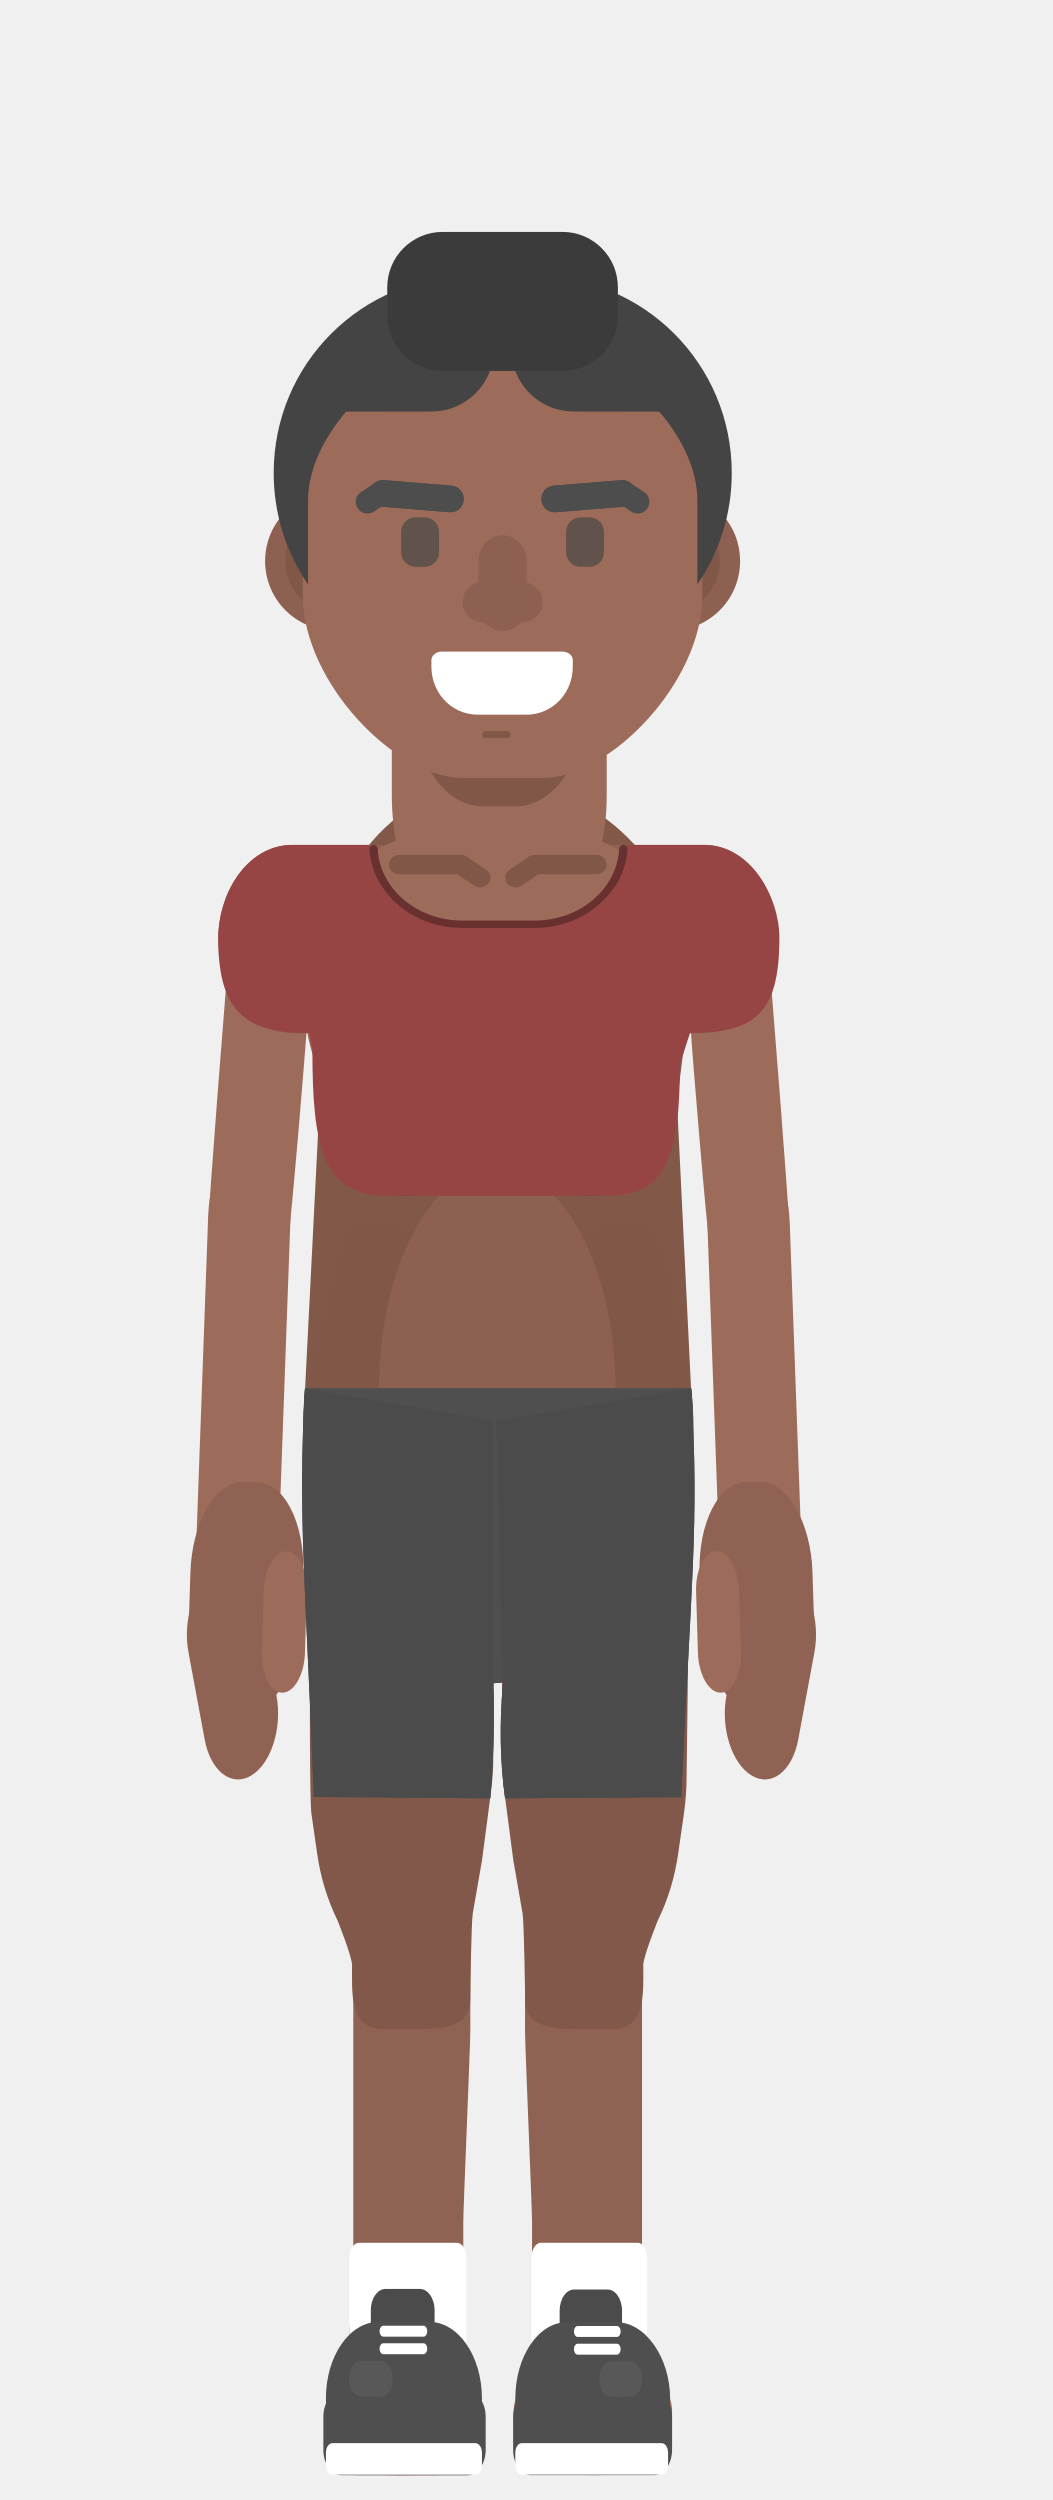
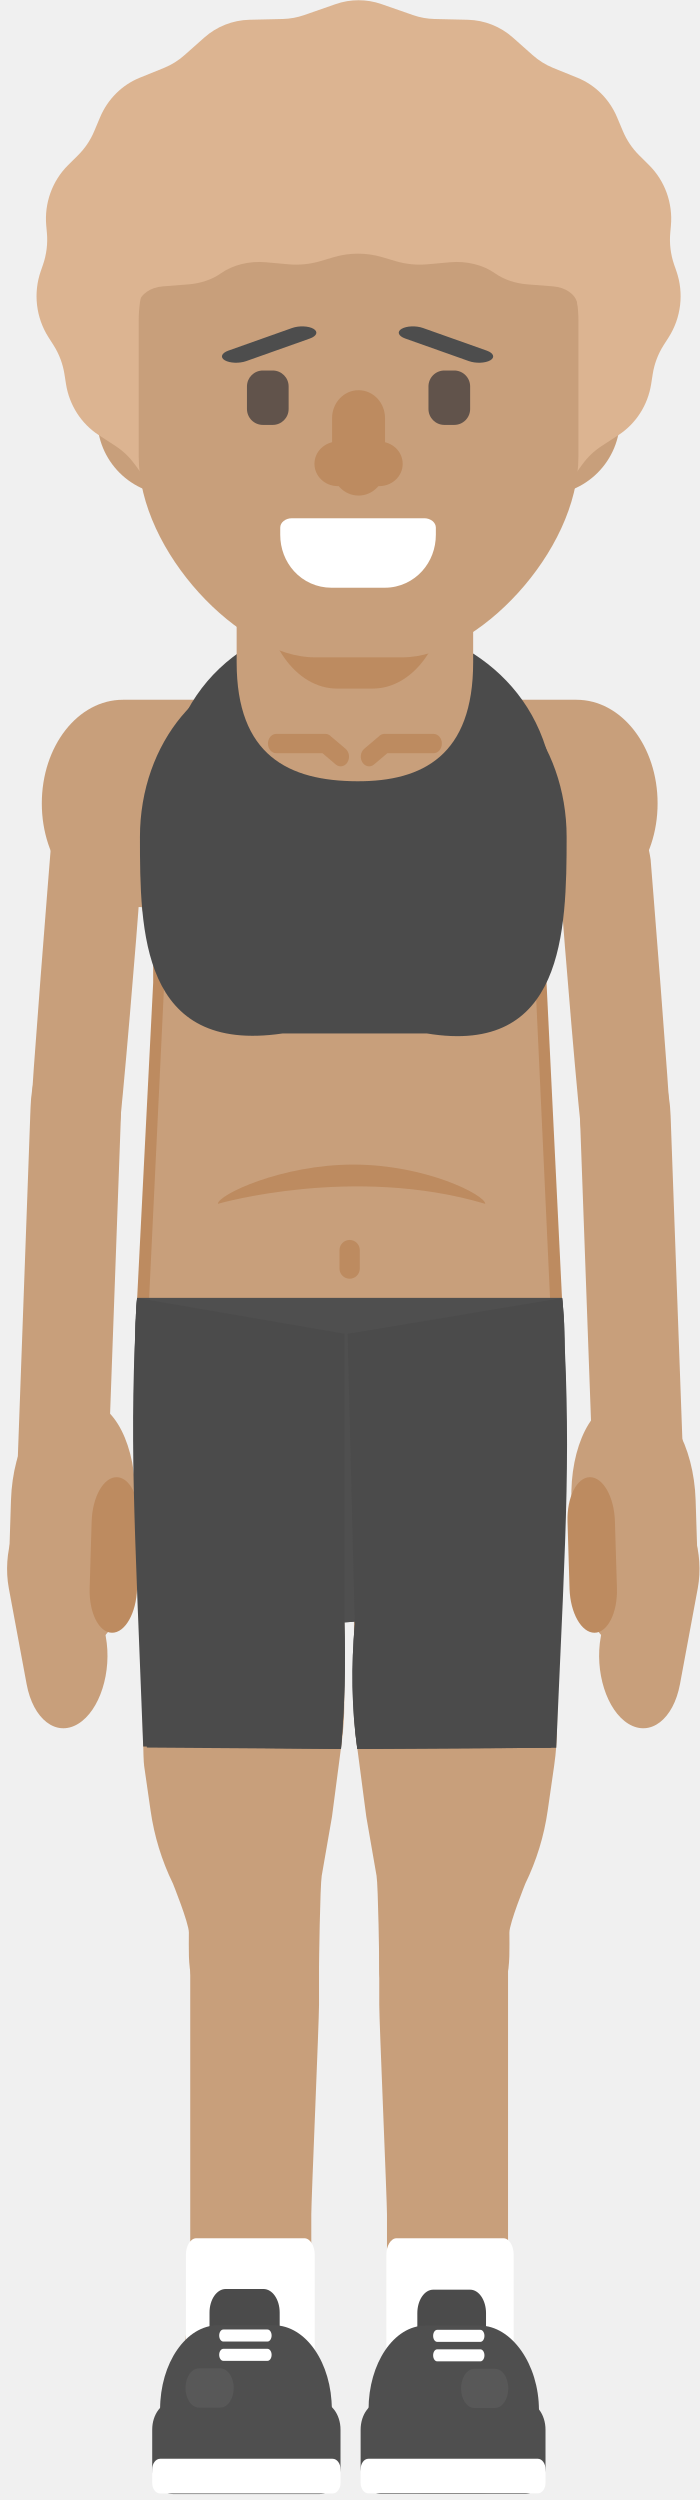
- <svg xmlns="http://www.w3.org/2000/svg" width="100%" height="100%" viewBox="0 0 144 342" version="1.1" xml:space="preserve" style="fill-rule:evenodd;clip-rule:evenodd;stroke-linejoin:round;stroke-miterlimit:2;">
-   <g id="legs" transform="matrix(0.886305,0,0,1,7.74247,0)">
-     <g id="leg-left" transform="matrix(0.975262,0,0,1,-103.841,15.6584)">
-       <g id="tibia-left" transform="matrix(1,0,0,1,-0.425705,-0.666924)">
-         <path d="M188.016,245.119L190.098,245.119C195.32,245.119 199.554,249.353 199.554,254.575L199.555,279.902L199.554,297.885L201.448,316.315C201.448,320.343 197.579,323.607 192.805,323.607L190.79,323.607C186.017,323.607 182.148,320.343 182.148,316.315L182.148,288.898C182.148,287.134 181.036,264.888 181.036,262.816L181.036,252.099C181.036,251.697 181.071,251.296 181.14,250.9C181.722,247.558 184.624,245.119 188.016,245.119Z" style="fill:rgb(144,98,83);fill-rule:nonzero;" />
-       </g>
-       <g id="thigh-left" transform="matrix(1,0,0,1,0.852397,-0.666924)">
-         <path d="M191.234,175.194L198.765,175.194C200.706,175.194 206.011,178.747 206.051,179.031L205.331,227.951C205.331,229.68 205.188,231.407 204.905,233.113L203.979,238.677C203.448,241.863 202.36,244.931 200.766,247.74C200.766,247.74 198.473,252.658 198.473,253.827C198.473,257.557 198.968,262.681 193.467,262.595L189.015,262.595C185.02,262.595 179.769,262.611 179.769,258.615C179.769,257.753 179.606,247.946 179.37,246.772L177.896,239.436L176.479,230.087C176.243,228.528 176.124,226.953 176.124,225.376L176.124,190.304C176.124,181.959 182.889,175.194 191.234,175.194Z" style="fill:rgb(129,88,74);fill-rule:nonzero;" />
-       </g>
-       <g id="foot-left" transform="matrix(1,0,0,1,-2.5562,0)">
-         <g id="color3" transform="matrix(1,0,0,1,0.852397,-0.666924)">
-           <path d="M188.995,308.505L197.11,308.505C201.79,308.505 205.584,311.878 205.584,316.037C205.584,320.196 201.79,323.568 197.11,323.568L188.995,323.568C184.316,323.568 180.521,320.196 180.521,316.037C180.521,311.878 184.316,308.505 188.995,308.505Z" style="fill:rgb(157,107,90);fill-rule:nonzero;" />
-         </g>
-         <g id="color31" transform="matrix(1,0,0,1,0.852397,-0.666924)">
-           <path d="M183.327,311.254L202.778,311.254C204.327,311.254 205.584,312.872 205.584,314.87L205.584,319.599C205.584,321.596 204.327,323.215 202.778,323.215L183.327,323.215C181.778,323.215 180.521,321.596 180.521,319.599L180.521,314.87C180.521,312.872 181.778,311.254 183.327,311.254Z" style="fill:rgb(157,107,90);fill-rule:nonzero;" />
-         </g>
-       </g>
-     </g>
-     <g id="leg-right" transform="matrix(0.975262,0,0,1,-103.01,14.9914)">
-       <g id="tibia-right" transform="matrix(-1,0,0,1,352.135,0)">
-         <path d="M188.016,245.119L190.098,245.119C195.32,245.119 199.554,249.353 199.554,254.575L199.555,279.902L199.554,297.885L201.448,316.315C201.448,320.343 197.579,323.607 192.805,323.607L190.79,323.607C186.017,323.607 182.148,320.343 182.148,316.315L182.148,288.898C182.148,287.134 181.036,264.888 181.036,262.816L181.036,252.099C181.036,251.697 181.071,251.296 181.14,250.9C181.722,247.558 184.624,245.119 188.016,245.119Z" style="fill:rgb(144,98,83);fill-rule:nonzero;" />
-       </g>
-       <g id="thigh-right" transform="matrix(-1,0,0,1,350.857,0)">
-         <path d="M191.234,175.194L198.765,175.194C200.706,175.194 205.988,178.786 206.028,179.07L205.012,212.407C205.224,213.888 205.188,231.407 204.905,233.113L203.979,238.677C203.448,241.863 202.36,244.931 200.766,247.74C200.766,247.74 198.473,252.658 198.473,253.827C198.473,257.557 198.968,262.681 193.467,262.595L189.015,262.595C185.02,262.595 179.769,262.611 179.769,258.615C179.769,257.753 179.606,247.946 179.37,246.772L177.896,239.436L176.479,230.087C176.243,228.528 176.124,226.953 176.124,225.376L176.124,190.304C176.124,181.959 182.889,175.194 191.234,175.194Z" style="fill:rgb(129,88,74);fill-rule:nonzero;" />
-       </g>
-       <g id="foot-right" transform="matrix(0.90517,0,0,1,18.1793,0.66697)">
-         <g id="color32" transform="matrix(1,0,0,1,0.852397,-0.666924)">
-           <path d="M161.873,308.505L153.757,308.505C149.077,308.505 145.284,311.889 145.284,316.063C145.284,320.237 149.077,323.62 153.757,323.62L161.873,323.62C166.552,323.62 170.346,320.237 170.346,316.063C170.346,311.889 166.552,308.505 161.873,308.505Z" style="fill:rgb(157,107,90);fill-rule:nonzero;" />
-         </g>
-         <g id="color33" transform="matrix(1,0,0,1,0.852397,-0.666924)">
-           <path d="M167.54,315.333L148.09,315.333C146.541,315.333 145.284,316.454 145.284,317.836L145.284,321.11C145.284,322.492 146.541,323.612 148.09,323.612L167.54,323.612C169.09,323.612 170.346,322.492 170.346,321.11L170.346,317.836C170.346,316.454 169.09,315.333 167.54,315.333Z" style="fill:rgb(157,107,90);fill-rule:nonzero;" />
-         </g>
-       </g>
-     </g>
-   </g>
-   <g transform="matrix(0.765861,0,0,1,16.0859,0)">
-     <g id="deltoids">
-       <path d="M67.966,106.844C69.318,106.844 70.665,106.918 72,107.062C88.102,108.799 102.453,120.694 102.453,135.201L99.925,150.733L102.453,190.188C102.453,205.898 85.624,195.5 67.966,195.5C50.308,195.5 33.476,205.898 33.476,190.188L36.092,150.733L36.092,135.201C36.092,119.491 50.308,106.844 67.966,106.844Z" style="fill:rgb(129,88,72);fill-opacity:0.99;fill-rule:nonzero;" />
-     </g>
-   </g>
-   <g transform="matrix(0.882349,0,0,1,8.00827,0)">
-     <g id="trunk">
-       <path d="M67.925,170.441L68.948,170.441C85.891,170.441 91.39,161.677 94.171,173.555L97.741,190.185C98.313,192.628 98.147,195.289 97.376,197.977C94.401,208.35 82.404,219.108 68.948,219.108L67.925,219.108C59.362,219.108 51.213,214.69 45.605,208.787C43.291,206.353 41.411,203.666 40.111,200.933C38.327,197.179 37.639,193.338 38.434,189.941L43.266,173.555C46.047,161.677 50.982,170.441 67.925,170.441Z" style="fill:rgb(129,88,72);fill-rule:nonzero;" />
-     </g>
-   </g>
-   <g transform="matrix(0.729493,0,0,1,18.4211,0)">
-     <g id="abs-back">
-       <path d="M67.891,159.689C80.102,159.689 90.155,173.523 90.155,189.941L45.822,189.941C45.822,173.523 55.679,159.689 67.891,159.689Z" style="fill:rgb(142,96,81);fill-rule:nonzero;" />
-     </g>
-   </g>
-   <g id="arms" transform="matrix(0.886305,0,0,1,7.74247,0)">
-     <g id="arm-right" transform="matrix(0.823073,0,0,1,13.1768,0)">
-       <g id="bicep-left" transform="matrix(-1,0,0,1,135.265,-1)">
-         <path d="M106.462,123.095C111.637,122.094 118.302,129.561 119.442,135.456C119.442,135.456 122.81,165.967 122.778,168.331C122.721,172.472 120.833,175.509 116.751,176.298C112.294,177.161 109.333,174.941 107.869,170.542C107.372,169.049 104.407,142.901 104.336,141.317C104.141,136.962 102.568,123.848 106.462,123.095Z" style="fill:rgb(157,107,90);fill-rule:nonzero;" />
-       </g>
-       <g id="forearm-left" transform="matrix(-1,0,0,1,135.265,-1)">
-         <path d="M114.564,156.787L114.631,156.785C118.872,156.654 122.55,161.363 122.846,167.302L125.069,211.902C125.364,217.842 122.166,222.763 117.924,222.894L117.858,222.896C113.617,223.027 109.938,218.318 109.642,212.378L107.42,167.778C107.124,161.838 110.323,156.917 114.564,156.787Z" style="fill:rgb(157,107,90);fill-rule:nonzero;" />
-       </g>
-       <g id="hand-right">
-         <path d="M21.541,202.739L18.875,202.724C13.766,202.697 9.384,208.241 9.086,215.107L8.822,221.207C8.524,228.073 12.424,233.661 17.533,233.688L20.198,233.703C25.307,233.73 29.689,228.186 29.987,221.32L30.252,215.22C30.549,208.354 26.649,202.766 21.541,202.739Z" style="fill:rgb(144,98,83);fill-rule:nonzero;" />
-         <path d="M22.199,220.089C21.088,215.722 17.169,213.511 13.447,215.15C9.725,216.789 7.608,221.658 8.719,226.024L11.755,237.95C12.866,242.316 16.785,244.527 20.507,242.888C24.23,241.249 26.346,236.381 25.235,232.014L22.199,220.089Z" style="fill:rgb(144,98,83);fill-rule:nonzero;" />
-       </g>
-       <path id="thumb-right" d="M30.913,217.757C31.038,214.713 29.332,212.235 27.101,212.221C24.871,212.207 22.961,214.664 22.835,217.708L22.492,226.021C22.366,229.065 24.073,231.544 26.304,231.558C28.534,231.571 30.444,229.115 30.57,226.071L30.913,217.757Z" style="fill:rgb(157,107,90);fill-rule:nonzero;" />
-     </g>
-     <g id="arm-left" transform="matrix(0.823073,0,0,1,12.0485,0)">
-       <path id="bicep-left1" d="M106.462,123.095C111.637,122.094 118.302,129.561 119.442,135.456C119.442,135.456 122.81,165.967 122.778,168.331C122.721,172.472 120.833,175.509 116.751,176.298C112.294,177.161 109.333,174.941 107.869,170.542C107.372,169.049 104.407,142.901 104.336,141.317C104.141,136.962 102.568,123.848 106.462,123.095Z" style="fill:rgb(157,107,90);fill-rule:nonzero;" />
-       <path id="forearm-left1" d="M114.564,156.787L114.631,156.785C118.872,156.654 122.55,161.363 122.846,167.302L125.069,211.902C125.364,217.842 122.166,222.763 117.924,222.894L117.858,222.896C113.617,223.027 109.938,218.318 109.642,212.378L107.42,167.778C107.124,161.838 110.323,156.917 114.564,156.787Z" style="fill:rgb(157,107,90);fill-rule:nonzero;" />
-       <g id="hand-left">
-         <path d="M114.657,202.739L117.322,202.724C122.431,202.697 126.814,208.241 127.111,215.107L127.376,221.207C127.673,228.073 123.773,233.661 118.665,233.688L115.999,233.703C110.89,233.73 106.508,228.186 106.21,221.32L105.946,215.22C105.648,208.354 109.548,202.766 114.657,202.739Z" style="fill:rgb(144,98,83);fill-rule:nonzero;" />
-         <path d="M113.998,220.089C115.109,215.722 119.028,213.511 122.75,215.15C126.473,216.789 128.589,221.658 127.478,226.024L124.442,237.95C123.331,242.316 119.412,244.527 115.69,242.888C111.968,241.249 109.851,236.381 110.962,232.014L113.998,220.089Z" style="fill:rgb(144,98,83);fill-rule:nonzero;" />
-       </g>
-       <path id="thumb-left" d="M105.284,217.757C105.159,214.713 106.865,212.235 109.096,212.221C111.327,212.207 113.237,214.664 113.362,217.708L113.705,226.021C113.831,229.065 112.124,231.544 109.894,231.558C107.663,231.571 105.753,229.115 105.627,226.071L105.284,217.757Z" style="fill:rgb(157,107,90);fill-rule:nonzero;" />
-     </g>
-   </g>
-   <g transform="matrix(0.729493,0,0,1,18.4211,0)">
-     <g id="shoulders">
-       <path d="M29.534,115.593L106.806,115.593C114.464,115.593 120.629,121.338 120.629,128.475C120.629,135.612 114.464,141.357 106.806,141.357L29.534,141.357C21.876,141.357 15.711,135.612 15.711,128.475C15.711,121.338 21.876,115.593 29.534,115.593Z" style="fill:rgb(144,98,83);fill-rule:nonzero;" />
-     </g>
-   </g>
-   <g transform="matrix(0.729493,0,0,1,18.4211,0)">
-     <g id="bust">
-       <path d="M56.05,114.065L80.145,114.065C93.609,114.065 104.447,123.957 104.447,136.245C104.447,148.532 93.609,158.424 80.145,158.424L56.05,158.424C42.587,158.424 31.748,148.532 31.748,136.245C31.748,123.957 42.587,114.065 56.05,114.065Z" style="fill:rgb(157,107,90);fill-rule:nonzero;" />
-     </g>
-   </g>
-   <g transform="matrix(0.729493,0,0,1,18.4211,0)">
-     <g id="breasts-back">
-       <path d="M68.738,141.357C71.873,141.357 74.397,143.882 74.397,147.017L74.397,152.266C74.397,155.402 71.873,157.926 68.738,157.926C65.602,157.926 63.078,155.402 63.078,152.266L63.078,147.017C63.078,143.882 65.602,141.357 68.738,141.357Z" style="fill:rgb(129,88,72);fill-opacity:0.99;fill-rule:nonzero;" />
-     </g>
-   </g>
-   <g transform="matrix(0.729493,0,0,1,18.4211,0)">
-     <g id="breasts">
-       <path d="M54.444,135.418C52.947,135.418 51.559,135.806 50.402,136.471C46.559,136.687 42.956,138.137 40.324,140.526C37.692,142.915 36.227,146.065 36.227,149.338C36.227,152.758 37.826,156.039 40.673,158.457C43.519,160.876 47.38,162.234 51.406,162.234C55.073,162.231 58.614,161.099 61.376,159.049C64.137,156.999 65.932,154.169 66.428,151.081C66.53,150.658 66.585,150.219 66.585,149.769L66.585,141.754C66.585,138.244 63.323,135.418 59.272,135.418L54.444,135.418ZM76.926,135.418C72.876,135.418 69.614,138.244 69.614,141.754L69.614,149.769C69.614,150.219 69.669,150.658 69.771,151.081C70.267,154.169 72.062,156.999 74.823,159.049C77.584,161.099 81.126,162.231 84.793,162.234C88.819,162.234 92.679,160.876 95.526,158.457C98.372,156.039 99.972,152.758 99.972,149.338C99.971,146.065 98.507,142.915 95.874,140.526C93.242,138.137 89.64,136.687 85.797,136.471C84.64,135.806 83.252,135.418 81.754,135.418L76.926,135.418Z" style="fill:rgb(157,107,90);fill-rule:nonzero;" />
-     </g>
-   </g>
-   <g id="bra" transform="matrix(0.886305,0,0,1,7.74247,0)">
-     <g transform="matrix(0.823073,0,0,1,12.0485,0)">
-       <path d="M40.414,142.376C38.68,141.746 36.798,145.506 35.178,146.125C35.034,146.926 34.958,147.737 34.951,148.55C34.952,156.86 42.019,163.596 50.737,163.596C55.145,163.586 59.348,161.819 62.328,158.722C62.171,151.185 55.392,147.811 48.092,145.162L40.414,142.376ZM87.67,145.162C80.518,147.758 73.841,150.943 73.445,158.265C76.436,161.636 80.827,163.585 85.458,163.596C94.176,163.596 101.243,156.86 101.243,148.55C101.236,147.8 101.171,147.052 101.047,146.311C99.303,145.573 97.248,141.685 95.346,142.376L87.67,145.162Z" style="fill:rgb(68,68,68);fill-rule:nonzero;" />
-     </g>
-     <g transform="matrix(0.823073,0,0,1,12.0485,0)">
-       <path d="M61.915,155.643L74.93,155.643C75.724,155.643 76.363,156.263 76.363,157.035C76.363,157.806 75.724,158.426 74.93,158.426L61.915,158.426C61.121,158.426 60.482,157.806 60.482,157.035C60.482,156.263 61.121,155.643 61.915,155.643Z" style="fill:rgb(68,68,68);fill-rule:nonzero;" />
-     </g>
-     <g transform="matrix(0.823073,0,0,1,12.0485,0)">
-       <path d="M95.425,142.297C95.306,142.306 95.188,142.331 95.07,142.374L87.472,145.13C81.474,147.306 75.816,149.901 73.988,155.048C76.92,157.992 80.998,159.679 85.283,159.689C93.226,159.689 99.78,154.042 100.773,146.733C100.752,146.578 100.739,146.421 100.713,146.267C99.095,145.582 97.206,142.16 95.425,142.297ZM40.375,142.307C38.75,142.205 37.018,145.508 35.515,146.083C35.479,146.285 35.448,146.487 35.42,146.69C36.393,154.02 42.957,159.689 50.915,159.689C55.03,159.679 58.962,158.124 61.871,155.379C60.152,150.077 54.41,147.347 48.297,145.13L40.698,142.374C40.591,142.335 40.483,142.314 40.375,142.307Z" style="fill:rgb(79,79,79);fill-rule:nonzero;" />
-     </g>
-   </g>
-   <g id="head-container">
-     <g id="neck">
-       <path d="M68.298,77.641C76.44,77.641 82.996,87.506 82.996,99.761L82.996,108.836C82.996,121.091 76.44,130.957 68.298,130.957C60.155,130.957 53.6,121.091 53.6,108.836L53.6,99.761C53.6,87.506 60.155,77.641 68.298,77.641Z" style="fill:rgb(157,107,90);fill-rule:nonzero;" />
-       <path d="M66.083,79.298L70.511,79.298C75.609,79.298 79.713,85.036 79.713,92.164L79.713,97.442C79.713,104.57 75.609,110.308 70.511,110.308L66.083,110.308C60.985,110.308 56.881,104.57 56.881,97.442L56.881,92.164C56.881,85.036 60.985,79.298 66.083,79.298Z" style="fill:rgb(129,88,72);fill-rule:nonzero;" />
-       <g transform="matrix(0.840343,0,0,0.783353,10.8727,25.8188)">
-         <path d="M52.07,116.33C51.131,116.33 50.375,117.086 50.375,118.025C50.375,118.964 51.131,119.719 52.07,119.719L61.494,119.719L64.199,121.691C64.96,122.246 66.019,122.08 66.574,121.319C67.129,120.558 66.963,119.499 66.202,118.944L63.401,116.902C63.372,116.881 63.34,116.869 63.31,116.85C63.003,116.53 62.572,116.33 62.091,116.33L52.07,116.33ZM74.11,116.33C73.629,116.33 73.198,116.53 72.891,116.85C72.861,116.869 72.829,116.881 72.8,116.902L69.999,118.944C69.238,119.499 69.072,120.558 69.627,121.319C70.182,122.08 71.241,122.246 72.001,121.691L74.707,119.719L84.131,119.719C85.07,119.719 85.826,118.964 85.826,118.025C85.826,117.086 85.07,116.33 84.131,116.33L74.11,116.33Z" style="fill:rgb(129,87,71);fill-rule:nonzero;" />
-       </g>
-     </g>
-     <g id="ears">
-       <path d="M45.78,67.241L91.731,67.241C97.001,67.241 101.243,71.484 101.243,76.754C101.243,82.024 97.001,86.266 91.731,86.266L45.78,86.266C40.51,86.266 36.268,82.024 36.268,76.754C36.268,71.484 40.51,67.241 45.78,67.241Z" style="fill:rgb(142,96,81);fill-rule:nonzero;" />
-       <path d="M46.114,69.66L91.395,69.66C95.325,69.66 98.489,72.824 98.489,76.754C98.489,80.684 95.325,83.848 91.395,83.848L46.114,83.848C42.184,83.848 39.02,80.684 39.02,76.754C39.02,72.824 42.184,69.66 46.114,69.66Z" style="fill:rgb(129,88,72);fill-rule:nonzero;" />
-     </g>
-     <path id="head" d="M63.59,40.504L73.919,40.504C82.504,40.504 96.082,52.625 96.082,64.545L96.082,81.458C96.082,93.378 83.356,106.424 74.239,106.424L63.271,106.424C54.154,106.424 41.428,93.378 41.428,81.458L41.428,64.545C41.428,52.625 55.005,40.504 63.59,40.504Z" style="fill:rgb(157,107,90);fill-rule:nonzero;" />
-     <path id="chin" d="M66.431,100.002L69.405,100.002C69.644,100.002 69.836,100.17 69.836,100.378L69.836,100.6C69.836,100.808 69.644,100.976 69.405,100.976L66.431,100.976C66.192,100.976 66,100.808 66,100.6L66,100.378C66,100.17 66.192,100.002 66.431,100.002Z" style="fill:rgb(129,88,72);fill-rule:nonzero;" />
-     <g id="nose">
-       <path d="M68.752,73.22C70.575,73.22 72.043,74.772 72.043,76.699L72.043,82.84C72.043,84.767 70.575,86.319 68.752,86.319C66.929,86.319 65.461,84.767 65.461,82.84L65.461,76.699C65.461,74.772 66.929,73.22 68.752,73.22Z" style="fill:rgb(142,96,81);fill-rule:nonzero;" />
-       <path d="M74.237,82.373C74.237,83.909 72.937,85.144 71.323,85.144L66.183,85.144C64.569,85.144 63.27,83.909 63.27,82.373C63.27,80.838 64.569,79.603 66.183,79.603L71.323,79.603C72.937,79.603 74.237,80.838 74.237,82.373Z" style="fill:rgb(142,96,81);fill-rule:nonzero;" />
-     </g>
-     <g id="faces">
-       <path id="smile" d="M60.456,89.137C60.074,89.137 59.708,89.26 59.438,89.478C59.167,89.696 59.016,89.993 59.016,90.302L59.016,91.179C59.016,92.91 59.632,94.496 60.721,95.705C61.811,96.915 63.459,97.771 65.344,97.771L72.031,97.771C73.916,97.771 75.565,96.915 76.654,95.705C77.744,94.496 78.36,92.91 78.36,91.179L78.36,90.302C78.36,89.993 78.208,89.696 77.938,89.478C77.668,89.26 77.301,89.137 76.919,89.137L60.456,89.137Z" style="fill:white;fill-rule:nonzero;" />
-       <path d="M52.511,65.683L61.768,66.438C62.775,66.52 63.519,67.397 63.437,68.403C63.355,69.41 62.478,70.154 61.472,70.072L52.214,69.317C51.208,69.235 50.463,68.359 50.545,67.352C50.627,66.345 51.504,65.601 52.511,65.683Z" style="fill:rgb(77,77,77);fill-rule:nonzero;" />
-       <path d="M49.378,67.324L51.199,66.115C51.938,65.625 52.926,65.825 53.417,66.563C53.907,67.302 53.707,68.291 52.969,68.781L51.147,69.99C50.409,70.48 49.42,70.28 48.93,69.542C48.44,68.803 48.639,67.814 49.378,67.324Z" style="fill:rgb(77,77,77);fill-rule:nonzero;" />
-       <path d="M84.993,65.683L75.736,66.438C74.729,66.52 73.985,67.397 74.067,68.403C74.149,69.41 75.026,70.154 76.032,70.072L85.29,69.317C86.296,69.235 87.041,68.359 86.959,67.352C86.876,66.345 86,65.601 84.993,65.683Z" style="fill:rgb(77,77,77);fill-rule:nonzero;" />
-       <path d="M88.126,67.324L86.305,66.115C85.566,65.625 84.577,65.825 84.087,66.563C83.597,67.302 83.797,68.291 84.535,68.781L86.357,69.99C87.095,70.48 88.084,70.28 88.574,69.542C89.064,68.803 88.865,67.814 88.126,67.324Z" style="fill:rgb(77,77,77);fill-rule:nonzero;" />
-       <path d="M52.511,65.683L61.768,66.438C62.775,66.52 63.519,67.397 63.437,68.403C63.355,69.41 62.478,70.154 61.472,70.072L52.214,69.317C51.208,69.235 50.463,68.359 50.545,67.352C50.627,66.345 51.504,65.601 52.511,65.683Z" style="fill:rgb(77,77,77);fill-rule:nonzero;" />
-       <path d="M84.993,65.683L75.736,66.438C74.729,66.52 73.985,67.397 74.067,68.403C74.149,69.41 75.026,70.154 76.032,70.072L85.29,69.317C86.296,69.235 87.041,68.359 86.959,67.352C86.876,66.345 86,65.601 84.993,65.683Z" style="fill:rgb(77,77,77);fill-rule:nonzero;" />
-     </g>
-     <g id="eyes">
-       <path d="M56.866,70.773L58.077,70.773C59.177,70.773 60.062,71.659 60.062,72.758L60.062,75.553C60.062,76.652 59.177,77.537 58.077,77.537L56.866,77.537C55.766,77.537 54.881,76.652 54.881,75.553L54.881,72.758C54.881,71.659 55.766,70.773 56.866,70.773Z" style="fill:rgb(97,83,75);fill-rule:nonzero;" />
-       <path d="M80.638,70.773L79.427,70.773C78.327,70.773 77.442,71.659 77.442,72.758L77.442,75.553C77.442,76.652 78.327,77.537 79.427,77.537L80.638,77.537C81.738,77.537 82.623,76.652 82.623,75.553L82.623,72.758C82.623,71.659 81.738,70.773 80.638,70.773Z" style="fill:rgb(97,83,75);fill-rule:nonzero;" />
-     </g>
-     <g id="hair">
-       <path d="M64.388,37.762C49.459,37.762 37.44,49.78 37.44,64.71C37.44,70.377 39.175,75.622 42.14,79.953L42.14,68.5C42.14,64.23 44.266,59.932 47.349,56.312L59.044,56.292C63.755,56.283 67.546,52.499 67.546,47.789C67.546,47.515 67.531,47.244 67.506,46.977L70.01,46.977C69.985,47.244 69.97,47.515 69.97,47.789C69.97,52.499 73.761,56.283 78.472,56.292L90.194,56.312C93.277,59.932 95.403,64.23 95.403,68.5L95.403,79.953C98.368,75.622 100.104,70.377 100.104,64.71C100.104,49.78 88.084,37.762 73.155,37.762L64.388,37.762Z" style="fill:rgb(68,68,68);fill-rule:nonzero;" />
-       <path id="hair1" d="M76.945,31.724L60.559,31.724C56.371,31.724 52.977,35.118 52.977,39.306L52.977,43.164C52.977,47.352 56.371,50.747 60.559,50.747L76.945,50.747C81.132,50.747 84.527,47.352 84.527,43.164L84.527,39.306C84.527,35.118 81.132,31.724 76.945,31.724Z" style="fill:rgb(59,59,59);fill-rule:nonzero;" />
-     </g>
-   </g>
-   <g id="clothes" transform="matrix(0.886305,0,0,1,7.74247,0)">
-     <g id="shorts" transform="matrix(0.896315,0,0,1,5.908,0)">
-       <g transform="matrix(1.11777,0,0,1,-8.17949,0)">
-         <path d="M39.689,189.941C37.362,212.927 53.205,230.272 68.096,230.272C83.182,230.272 102.237,212.974 99.181,189.941L39.689,189.941Z" style="fill:rgb(79,79,79);fill-rule:nonzero;" />
-       </g>
-       <path d="M102.683,189.941L69.117,194.4L70.246,230.5C69.684,235.619 69.739,240.887 70.637,246.005L100.98,245.856C102.6,216.851 104.133,208.564 102.683,189.941Z" style="fill:rgb(75,75,75);fill-rule:nonzero;" />
-       <path d="M36.184,189.941L68.621,194.384L68.621,230.174C68.835,235.493 68.663,240.775 68.089,246.005L37.711,245.826C36.309,216.741 34.922,207.26 36.184,189.941Z" style="fill:rgb(75,75,75);fill-rule:nonzero;" />
-     </g>
-     <g id="tshirt" transform="matrix(0.823073,0,0,1,12.0485,0)">
-       <path d="M83.795,134.68L54.472,134.68C47.05,134.68 30.857,124.72 30.857,134.68L33.333,143.667C33.333,156.623 35.122,163.581 47.255,163.581L88.807,163.581C99.599,163.581 102.247,158.317 102.247,145.548L106.882,135.192C106.882,125.232 91.217,134.68 83.795,134.68Z" style="fill:rgb(151,68,68);fill-rule:nonzero;" />
-       <path d="M29.609,115.576C20.661,115.576 15.66,122.768 15.66,128.259C15.66,137.508 19.797,141.317 32.002,141.317L103.804,141.317C116.318,141.317 120.903,138.731 120.903,128.27C120.903,122.778 115.562,115.576 106.755,115.576L92.269,115.576C91.954,121.643 86.428,126.464 75.642,126.464L62.506,126.464C49.858,126.464 44.38,121.643 44.066,115.576L29.609,115.576Z" style="fill:rgb(151,68,68);fill-rule:nonzero;" />
-       <path d="M91.664,115.576C91.46,115.573 91.261,115.622 91.112,115.713C90.963,115.804 90.875,115.93 90.87,116.063C90.501,121.58 83.551,125.939 74.942,125.939L61.497,125.939C52.889,125.939 45.939,121.58 45.57,116.063C45.565,115.997 45.541,115.932 45.499,115.872C45.456,115.813 45.395,115.759 45.32,115.714C45.245,115.67 45.158,115.636 45.063,115.613C44.967,115.59 44.866,115.58 44.764,115.583C44.663,115.586 44.563,115.602 44.471,115.63C44.379,115.658 44.296,115.697 44.228,115.746C44.16,115.794 44.106,115.851 44.071,115.913C44.037,115.975 44.021,116.04 44.026,116.106C44.43,122.146 52.082,126.941 61.497,126.941L74.942,126.941C84.358,126.941 92.01,122.146 92.414,116.106C92.42,116.039 92.405,115.972 92.37,115.909C92.336,115.846 92.282,115.788 92.212,115.739C92.142,115.689 92.057,115.65 91.963,115.622C91.869,115.594 91.767,115.578 91.664,115.576Z" style="fill:rgb(105,48,48);fill-rule:nonzero;" />
-     </g>
-     <g id="shoes" transform="matrix(0.855653,0,0,1,-82.3571,12.6866)">
-       <g transform="matrix(1.03217,0,0,1,-4.3562,1.33308)">
-         <path d="M167.44,292.797L150.291,292.797C149.38,292.797 148.641,293.711 148.641,294.84L148.641,312.746C148.641,313.875 149.38,314.789 150.291,314.789L167.44,314.789C168.351,314.789 169.091,313.875 169.091,312.746L169.091,294.84C169.091,293.711 168.351,292.797 167.44,292.797Z" style="fill:white;fill-rule:nonzero;" />
-       </g>
-       <g transform="matrix(1.13844,0,0,1.01162,-20.9629,-2.14246)">
-         <path d="M160.515,299.103L155.085,299.103C153.795,299.103 152.749,300.398 152.749,301.995L152.749,304.59C152.749,306.188 153.795,307.483 155.085,307.483L160.515,307.483C161.806,307.483 162.851,306.188 162.851,304.59L162.851,301.995C162.851,300.398 161.806,299.103 160.515,299.103Z" style="fill:rgb(75,75,75);fill-rule:nonzero;" />
-       </g>
-       <g transform="matrix(1.13844,0,0,1.01162,-20.9629,-2.14246)">
-         <path d="M161.998,303.559L153.992,303.559C149.376,303.559 145.633,308.192 145.633,313.909C145.633,319.625 149.376,324.258 153.992,324.258L161.998,324.258C166.614,324.258 170.356,319.625 170.356,313.909C170.356,308.192 166.614,303.559 161.998,303.559Z" style="fill:rgb(79,79,79);fill-rule:nonzero;" />
-       </g>
-       <g transform="matrix(1.13844,0,0,1.01162,-20.9629,-2.14246)">
-         <path d="M168.068,312.961L148.107,312.961C146.517,312.961 145.228,314.496 145.228,316.388L145.228,320.87C145.228,322.764 146.517,324.299 148.107,324.299L168.068,324.299C169.659,324.299 170.948,322.764 170.948,320.87L170.948,316.388C170.948,314.496 169.659,312.961 168.068,312.961Z" style="fill:rgb(79,79,79);fill-rule:nonzero;" />
-       </g>
-       <g transform="matrix(1.13844,0,0,1.01162,-20.9629,-2.14246)">
-         <path d="M169.315,319.962L146.675,319.962C146.099,319.962 145.633,320.539 145.633,321.251L145.633,322.937C145.633,323.649 146.099,324.227 146.675,324.227L169.315,324.227C169.89,324.227 170.356,323.649 170.356,322.937L170.356,321.251C170.356,320.539 169.89,319.962 169.315,319.962Z" style="fill:white;fill-rule:nonzero;" />
-       </g>
-       <g transform="matrix(1.13844,0,0,1.01162,-20.9629,-2.14246)">
-         <path d="M161.087,304.079L154.739,304.079C154.408,304.079 154.14,304.411 154.14,304.821C154.14,305.23 154.408,305.562 154.739,305.562L161.087,305.562C161.417,305.562 161.686,305.23 161.686,304.821C161.686,304.411 161.417,304.079 161.087,304.079Z" style="fill:white;fill-rule:nonzero;" />
-       </g>
-       <g transform="matrix(1.13844,0,0,1.01162,-31.16,-2.14246)">
-         <path d="M163.244,308.853L160.194,308.853C159.119,308.853 158.246,309.932 158.246,311.265C158.246,312.597 159.119,313.677 160.194,313.677L163.244,313.677C164.32,313.677 165.191,312.597 165.191,311.265C165.191,309.932 164.32,308.853 163.244,308.853Z" style="fill:rgb(88,88,88);fill-rule:nonzero;" />
-       </g>
-       <g transform="matrix(1.13844,0,0,1.01162,-20.9629,-2.14246)">
-         <path d="M161.087,306.452L154.739,306.452C154.408,306.452 154.14,306.784 154.14,307.193C154.14,307.602 154.408,307.934 154.739,307.934L161.087,307.934C161.417,307.934 161.686,307.602 161.686,307.193C161.686,306.784 161.417,306.452 161.087,306.452Z" style="fill:white;fill-rule:nonzero;" />
-       </g>
-       <g transform="matrix(1.02073,0,0,1.00888,-2.35466,-1.2672)">
-         <path d="M199.322,292.796L182.173,292.796C181.262,292.796 180.522,293.711 180.522,294.84L180.522,312.745C180.522,313.874 181.262,314.789 182.173,314.789L199.322,314.789C200.233,314.789 200.972,313.874 200.972,312.745L200.972,294.84C200.972,293.711 200.233,292.796 199.322,292.796Z" style="fill:white;fill-rule:nonzero;" />
-       </g>
-       <g transform="matrix(1.11442,0,0,1.00888,-22.1805,-1.2672)">
-         <path d="M195.463,299.132L190.032,299.132C188.742,299.132 187.696,300.428 187.696,302.024L187.696,304.62C187.696,306.217 188.742,307.512 190.032,307.512L195.463,307.512C196.753,307.512 197.799,306.217 197.799,304.62L197.799,302.024C197.799,300.428 196.753,299.132 195.463,299.132Z" style="fill:rgb(75,75,75);fill-rule:nonzero;" />
-       </g>
-       <g transform="matrix(1.11442,0,0,1.00888,-22.1805,-1.2672)">
-         <path d="M196.887,303.559L188.882,303.559C184.265,303.559 180.522,308.192 180.522,313.909C180.522,319.625 184.265,324.258 188.882,324.258L196.887,324.258C201.504,324.258 205.584,319.707 205.584,313.991C205.584,308.274 201.504,303.559 196.887,303.559Z" style="fill:rgb(79,79,79);fill-rule:nonzero;" />
-       </g>
-       <g transform="matrix(1.11442,0,0,1.00888,-22.1805,-1.2672)">
-         <path d="M203.015,312.961L183.053,312.961C181.464,312.961 180.174,314.496 180.174,316.388L180.174,320.87C180.174,322.764 181.464,324.299 183.053,324.299L203.015,324.299C204.605,324.299 205.894,322.764 205.894,320.87L205.894,316.388C205.894,314.496 204.605,312.961 203.015,312.961Z" style="fill:rgb(79,79,79);fill-rule:nonzero;" />
-       </g>
-       <g transform="matrix(1.11442,0,0,1.00888,-22.1805,-1.2672)">
-         <path d="M204.205,319.962L181.564,319.962C180.989,319.962 180.522,320.539 180.522,321.251L180.522,322.937C180.522,323.649 180.989,324.227 181.564,324.227L204.205,324.227C204.78,324.227 205.246,323.649 205.246,322.937L205.246,321.251C205.246,320.539 204.78,319.962 204.205,319.962Z" style="fill:white;fill-rule:nonzero;" />
-       </g>
-       <g transform="matrix(1.11442,0,0,1.00888,-21.0756,-1.2672)">
-         <path d="M195.976,304.079L189.627,304.079C189.296,304.079 189.028,304.411 189.028,304.821C189.028,305.23 189.296,305.562 189.627,305.562L195.976,305.562C196.306,305.562 196.575,305.23 196.575,304.821C196.575,304.411 196.306,304.079 195.976,304.079Z" style="fill:white;fill-rule:nonzero;" />
-       </g>
-       <g transform="matrix(1.11442,0,0,1.00888,-21.0756,-1.2672)">
-         <path d="M198.132,308.882L195.083,308.882C194.007,308.882 193.135,309.962 193.135,311.294C193.135,312.626 194.007,313.706 195.083,313.706L198.132,313.706C199.208,313.706 200.08,312.626 200.08,311.294C200.08,309.962 199.208,308.882 198.132,308.882Z" style="fill:rgb(88,88,88);fill-rule:nonzero;" />
-       </g>
-       <g transform="matrix(1.11442,0,0,1.00888,-21.0756,-1.2672)">
-         <path d="M195.976,306.48L189.627,306.48C189.296,306.48 189.028,306.813 189.028,307.221C189.028,307.631 189.296,307.963 189.627,307.963L195.976,307.963C196.306,307.963 196.575,307.631 196.575,307.221C196.575,306.813 196.306,306.48 195.976,306.48Z" style="fill:white;fill-rule:nonzero;" />
-       </g>
-     </g>
-   </g>
-   <g id="underwear" transform="matrix(0.794409,0,0,1,12.9788,0)">
-     <g transform="matrix(1.11777,0,0,1,-8.17949,0)">
-       <path d="M39.689,189.941C37.362,212.927 53.205,230.272 68.096,230.272C83.182,230.272 102.237,212.974 99.181,189.941L39.689,189.941Z" style="fill:rgb(79,79,79);fill-rule:nonzero;" />
-     </g>
-     <path d="M102.683,189.941L69.117,194.4L70.246,230.5C69.684,235.619 69.739,240.887 70.637,246.005L100.98,245.856C102.6,216.851 104.133,208.564 102.683,189.941Z" style="fill:rgb(75,75,75);fill-rule:nonzero;" />
-     <path d="M36.184,189.941L68.621,194.384L68.621,230.174C68.835,235.493 68.663,240.775 68.089,246.005L37.711,245.826C36.309,216.741 34.922,207.26 36.184,189.941Z" style="fill:rgb(75,75,75);fill-rule:nonzero;" />
-   </g>
+ <svg xmlns="http://www.w3.org/2000/svg" width="89" height="318" fill="none" viewBox="0 0 89 318">
+   <path fill="#C89F7B" d="M54.415 236.907h1.842c4.619 0 8.364 4.333 8.364 9.677l.001 25.92v18.404l1.675 18.861c0 4.122-3.423 7.462-7.646 7.462H56.87c-4.223 0-7.645-3.34-7.645-7.462V281.71c0-1.805-.984-24.571-.984-26.692V244.05c0-.411.031-.821.092-1.227.515-3.42 3.082-5.916 6.083-5.916z" />
+   <path fill="#C89F7B" d="M58.392 165.347h6.662c1.717 0 6.41 3.636 6.445 3.926l-.637 50.065c0 1.769-.127 3.537-.377 5.283l-.82 5.694a31.19 31.19 0 01-2.841 9.275s-2.029 5.033-2.029 6.229c0 3.817.438 9.061-4.428 8.973h-3.938c-3.534 0-8.18.017-8.18-4.073 0-.882-.143-10.919-.352-12.12l-1.304-7.508-1.254-9.567a37.2 37.2 0 01-.314-4.821V180.81c0-8.54 5.985-15.463 13.367-15.463zM54.15 301.776h7.179c4.14 0 7.496 3.452 7.496 7.709 0 4.256-3.356 7.707-7.496 7.707H54.15c-4.139 0-7.496-3.451-7.496-7.707 0-4.257 3.357-7.709 7.496-7.709z" />
+   <path fill="#C89F7B" d="M49.136 304.59h17.207c1.37 0 2.482 1.656 2.482 3.7v4.84c0 2.044-1.112 3.701-2.482 3.701H49.136c-1.37 0-2.482-1.657-2.482-3.701v-4.84c0-2.044 1.112-3.7 2.482-3.7zM27.963 301.776h7.178c4.14 0 7.497 3.452 7.497 7.709 0 4.256-3.357 7.707-7.497 7.707h-7.178c-4.14 0-7.496-3.451-7.496-7.707 0-4.257 3.357-7.709 7.496-7.709z" />
+   <path fill="#C89F7B" d="M22.949 304.59h17.206c1.37 0 2.483 1.656 2.483 3.7v4.84c0 2.044-1.112 3.701-2.483 3.701H22.95c-1.37 0-2.482-1.657-2.482-3.701v-4.84c0-2.044 1.112-3.7 2.482-3.7z" />
+   <path fill="#C89F7B" d="M34.406 236.907h-1.842c-4.62 0-8.365 4.333-8.365 9.677v44.324l-1.675 18.861c0 4.122 3.422 7.462 7.645 7.462h1.783c4.222 0 7.644-3.34 7.644-7.462V281.71c0-1.805.984-24.571.984-26.692V244.05c0-.411-.03-.821-.092-1.227-.515-3.42-3.082-5.916-6.082-5.916z" />
+   <path fill="#C89F7B" d="M30.429 165.347h-6.662c-1.717 0-6.39 3.676-6.425 3.966l.899 34.117c-.188 1.516-.156 19.445.094 21.191l.82 5.694a31.19 31.19 0 002.842 9.275s2.028 5.033 2.028 6.229c0 3.817-.438 9.061 4.428 8.973h3.939c3.533 0 8.179.017 8.179-4.073 0-.882.144-10.919.352-12.12l1.304-7.508 1.254-9.567a37.2 37.2 0 00.314-4.821V180.81c0-8.54-5.984-15.463-13.366-15.463z" />
+   <path fill="#BD8B60" d="M19.486 109.076c0-16.078 52.012-14.847 52.012 0l-1.981 15.895 1.981 40.378c0 16.077-13.19 5.436-27.03 5.436-13.84 0-27.033 10.641-27.033-5.436l2.05-40.378v-15.895z" />
+   <path fill="#C89F7B" d="M44.468 80.056c1 0 1.996.075 2.984.223 11.91 1.777 22.524 13.95 22.524 28.797l-1.87 15.895 1.87 40.378c0 16.078-12.447 5.436-25.508 5.436s-25.511 10.642-25.511-5.436l1.935-40.378v-15.895c0-16.077 10.515-29.02 23.576-29.02z" />
+   <path fill="#C89F7B" d="M44.267 145.14h.924c15.3 0 19.404-9.068 21.915 3.088l.404 16.868c.516 2.501-10.169 29.85-22.32 29.85h-.923c-7.732 0-23.052-26.373-22.334-29.85L22 148.327c2.512-12.156 6.968-3.187 22.267-3.187zM16.115 95.663c-3.864-1.024-8.84 6.618-9.69 12.651 0 0-2.515 31.224-2.491 33.644.043 4.237 1.452 7.345 4.5 8.153 3.327.883 5.537-1.389 6.63-5.891.371-1.528 2.585-28.287 2.638-29.908.146-4.457 1.32-17.878-1.587-18.649z" />
+   <path fill="#C89F7B" d="M10.066 130.143l-.05-.002c-3.166-.134-5.912 4.685-6.133 10.763l-1.66 45.644c-.22 6.079 2.168 11.115 5.335 11.249l.05.002c3.166.134 5.912-4.685 6.133-10.764l1.659-45.643c.22-6.079-2.167-11.116-5.334-11.249z" />
+   <path fill="#C89F7B" d="M10.693 178.194l-1.99-.015c-3.815-.028-7.086 5.646-7.308 12.672l-.198 6.243c-.222 7.027 2.69 12.745 6.504 12.773l1.99.015c3.813.028 7.085-5.646 7.307-12.672l.198-6.243c.222-7.026-2.69-12.745-6.503-12.773z" />
+   <path fill="#C89F7B" d="M11.185 195.95c-.83-4.469-3.755-6.732-6.534-5.055-2.779 1.678-4.36 6.661-3.53 11.129l2.267 12.205c.83 4.468 3.755 6.731 6.534 5.053 2.779-1.677 4.359-6.659 3.53-11.128l-2.267-12.204z" />
+   <path fill="#BD8B60" d="M17.69 193.563c.093-3.115-1.18-5.651-2.846-5.665-1.665-.015-3.09 2.5-3.185 5.615l-.256 8.507c-.094 3.116 1.18 5.653 2.846 5.667 1.665.013 3.091-2.5 3.185-5.615l.256-8.509z" />
+   <path fill="#C89F7B" d="M73.069 96.687c3.863-1.025 8.839 6.617 9.69 12.65 0 0 2.514 31.225 2.49 33.644-.042 4.238-1.451 7.346-4.499 8.153-3.327.884-5.538-1.388-6.63-5.89-.372-1.528-2.585-28.288-2.638-29.909-.146-4.457-1.32-17.878 1.587-18.648z" />
+   <path fill="#C89F7B" d="M79.117 131.167l.05-.002c3.166-.134 5.912 4.685 6.133 10.763l1.66 45.643c.22 6.079-2.167 11.115-5.334 11.249l-.05.002c-3.166.134-5.912-4.685-6.133-10.764l-1.66-45.643c-.22-6.079 2.168-11.115 5.334-11.248z" />
+   <path fill="#C89F7B" d="M79.187 178.194l1.99-.015c3.814-.028 7.086 5.646 7.308 12.672l.198 6.243c.221 7.027-2.69 12.745-6.504 12.773l-1.99.015c-3.814.028-7.086-5.646-7.308-12.672l-.197-6.243c-.223-7.026 2.689-12.745 6.503-12.773z" />
+   <path fill="#C89F7B" d="M78.694 195.95c.83-4.469 3.755-6.732 6.534-5.055 2.78 1.678 4.36 6.661 3.53 11.129l-2.267 12.205c-.83 4.468-3.755 6.731-6.534 5.053-2.778-1.677-4.359-6.659-3.53-11.128l2.267-12.204z" />
+   <path fill="#BD8B60" d="M72.188 193.563c-.093-3.115 1.18-5.651 2.846-5.665 1.666-.015 3.092 2.5 3.185 5.615l.256 8.507c.094 3.116-1.18 5.653-2.845 5.667-1.665.013-3.091-2.5-3.185-5.615l-.257-8.509z" />
+   <path fill="#C89F7B" d="M15.638 89.01h57.688c5.717 0 10.32 5.88 10.32 13.183 0 7.304-4.603 13.183-10.32 13.183H15.638c-5.717 0-10.32-5.879-10.32-13.183S9.921 89.01 15.638 89.01z" />
+   <path fill="#C89F7B" d="M35.434 87.446h17.988c10.052 0 18.143 9.711 18.143 21.774s-8.091 21.774-18.143 21.774H35.434c-10.051 0-18.143-9.711-18.143-21.774s8.092-21.774 18.143-21.774z" />
+   <path fill="#BD8B60" d="M44.905 115.376c2.34 0 4.225 2.38 4.225 5.335v4.947c0 2.956-1.884 5.335-4.225 5.335-2.341 0-4.225-2.379-4.225-5.335v-4.947c0-2.955 1.884-5.335 4.225-5.335z" />
+   <path fill="#C89F7B" d="M34.235 109.299a5.693 5.693 0 00-3.018.852c-2.869.174-5.559 1.348-7.524 3.28-1.965 1.933-3.058 4.482-3.058 7.129 0 2.767 1.193 5.422 3.319 7.378 2.125 1.957 5.007 3.056 8.013 3.056 2.737-.003 5.38-.919 7.443-2.577 2.061-1.659 3.401-3.948 3.772-6.446a4.89 4.89 0 00.117-1.062v-6.484c0-2.84-2.435-5.126-5.46-5.126h-3.604zm16.784 0c-3.024 0-5.459 2.286-5.459 5.126v6.484c0 .364.041.719.117 1.062.37 2.498 1.71 4.787 3.772 6.446 2.061 1.658 4.705 2.574 7.443 2.577 3.006 0 5.887-1.099 8.013-3.056 2.125-1.956 3.32-4.611 3.32-7.378-.002-2.647-1.095-5.196-3.06-7.129-1.965-1.932-4.654-3.106-7.523-3.28a5.693 5.693 0 00-3.019-.852H51.02z" />
+   <path fill="#BD8B60" fillRule="evenodd" d="M45.765 159.012a1.29 1.29 0 00-2.581 0v2.402a1.291 1.291 0 002.58 0v-2.402z" clipRule="evenodd" />
+   <path fill="#BD8B60" d="M61.725 153.128c-16.775-4.993-34.014 0-34.014 0 0-1.13 8.062-4.993 17.24-4.993 9.176 0 16.774 3.863 16.774 4.993z" />
+   <path fill="#4F4F4F" d="M17.436 165.097c-2.114 23.523 12.283 41.274 25.815 41.274 13.71 0 31.025-17.703 28.248-41.274H17.436z" />
+   <path fill="#4B4B4B" d="M71.5 165.097l-27.29 4.563.919 36.944c-.457 5.239-.412 10.63.318 15.868l25.306-.152c1.317-29.684 1.926-38.165.747-57.223zM17.436 165.097l26.37 4.547v36.627c.175 5.443.035 10.849-.432 16.201l-25.16-.316c-1.14-29.765-1.804-39.335-.778-57.059zM35.944 84.753h17.989c10.052 0 18.143 9.685 18.143 21.714 0 12.03-.351 27.864-17.771 24.99h-18.36c-18.002 2.648-18.144-12.96-18.144-24.99 0-12.03 8.092-21.714 18.143-21.714z" />
+   <path fill="#4B4B4B" fillOpacity="0.99" d="M44.84 78.67c1.01 0 2.016.063 3.012.184 12.022 1.463 22.515 9.248 22.736 23.703l-.43 13.286-49.114-.203v-13.083c-.214-14.9 10.614-23.886 23.797-23.886z" />
+   <path fill="#4F4F4F" d="M17.434 165.097c-2.114 23.523 12.283 41.274 25.815 41.274 13.71 0 31.025-17.703 28.248-41.274H17.434z" />
+   <path fill="#4B4B4B" d="M71.498 165.097l-27.289 4.563.918 36.944c-.457 5.239-.412 10.63.318 15.868l24.668-.152c1.317-29.684 2.564-38.165 1.385-57.223zM17.436 165.097l26.37 4.547v36.627c.175 5.443.035 10.849-.432 16.201l-24.697-.183c-1.14-29.765-2.267-39.468-1.241-57.192z" />
+   <path fill="#fff" d="M38.71 284.706H24.972c-.73 0-1.322.935-1.322 2.091v18.325c0 1.155.592 2.09 1.322 2.09H38.71c.73 0 1.322-.935 1.322-2.09v-18.325c0-1.156-.592-2.091-1.322-2.091z" />
+   <path fill="#4B4B4B" d="M33.512 291.16h-4.798c-1.14 0-2.064 1.341-2.064 2.994v2.687c0 1.654.925 2.995 2.064 2.995h4.798c1.14 0 2.064-1.341 2.064-2.995v-2.687c0-1.653-.923-2.994-2.064-2.994z" />
+   <path fill="#4F4F4F" d="M34.823 295.773h-7.074c-4.079 0-7.386 4.797-7.386 10.716 0 5.917 3.307 10.714 7.386 10.714h7.074c4.078 0 7.384-4.797 7.384-10.714 0-5.919-3.306-10.716-7.384-10.716z" />
+   <path fill="#4F4F4F" d="M40.63 305.507H22.04c-1.48 0-2.68 1.589-2.68 3.548v4.64c0 1.961 1.2 3.55 2.68 3.55h18.59c1.482 0 2.683-1.589 2.683-3.55v-4.64c0-1.959-1.2-3.548-2.682-3.548z" />
+   <path fill="#fff" d="M42.304 312.755H20.37c-.558 0-1.01.597-1.01 1.334v1.746c0 .737.452 1.335 1.01 1.335h21.935c.557 0 1.009-.598 1.009-1.335v-1.746c0-.737-.452-1.334-1.009-1.334zM34.019 296.312H28.41c-.292 0-.53.343-.53.768 0 .423.238.767.53.767h5.609c.291 0 .53-.344.53-.767 0-.425-.239-.768-.53-.768z" />
+   <path fill="#585858" d="M28.01 301.254h-2.695c-.95 0-1.721 1.117-1.721 2.497 0 1.379.771 2.497 1.72 2.497h2.696c.95 0 1.72-1.118 1.72-2.497 0-1.38-.77-2.497-1.72-2.497z" />
+   <path fill="#fff" d="M34.019 298.769H28.41c-.292 0-.53.343-.53.767 0 .423.238.767.53.767h5.609c.291 0 .53-.344.53-.767 0-.424-.239-.767-.53-.767zM64.034 284.705H50.448c-.721 0-1.307.945-1.307 2.11v18.487c0 1.166.586 2.11 1.308 2.11h13.585c.722 0 1.307-.944 1.307-2.11v-18.487c0-1.165-.585-2.11-1.307-2.11z" />
+   <path fill="#4B4B4B" d="M59.802 291.247h-4.698c-1.115 0-2.02 1.338-2.02 2.986v2.68c0 1.649.905 2.986 2.02 2.986h4.698c1.115 0 2.02-1.337 2.02-2.986v-2.68c0-1.648-.905-2.986-2.02-2.986z" />
+   <path fill="#4F4F4F" d="M61.033 295.817H54.11c-3.994 0-7.231 4.784-7.231 10.687 0 5.901 3.237 10.685 7.23 10.685h6.924c3.993 0 7.522-4.699 7.522-10.601 0-5.902-3.529-10.771-7.522-10.771z" />
+   <path fill="#4F4F4F" d="M66.757 305.525H48.504c-1.453 0-2.633 1.585-2.633 3.539v4.627c0 1.956 1.18 3.541 2.633 3.541h18.253c1.453 0 2.632-1.585 2.632-3.541v-4.627c0-1.954-1.179-3.539-2.632-3.539z" />
+   <path fill="#fff" d="M68.399 312.753H46.862c-.547 0-.99.596-.99 1.331v1.741c0 .735.443 1.331.99 1.331H68.4c.547 0 .99-.596.99-1.331v-1.741c0-.735-.443-1.331-.99-1.331zM61.103 296.354h-5.491c-.287 0-.518.343-.518.767 0 .422.231.765.518.765h5.491c.286 0 .518-.343.518-.765 0-.424-.232-.767-.518-.767z" />
+   <path fill="#585858" d="M62.968 301.313h-2.637c-.93 0-1.684 1.116-1.684 2.491s.754 2.49 1.684 2.49h2.637c.931 0 1.685-1.115 1.685-2.49 0-1.375-.754-2.491-1.685-2.491z" />
+   <path fill="#fff" d="M61.103 298.834h-5.491c-.287 0-.518.344-.518.765 0 .423.231.766.518.766h5.491c.286 0 .518-.343.518-.766 0-.421-.232-.765-.518-.765z" />
+   <path fill="#C89F7B" d="M45.143 54.157c8.333 0 15.042 9.518 15.042 21.34v8.756c0 11.823-6.403 15.151-14.736 15.123-8.765-.029-15.347-3.3-15.347-15.123v-8.755c0-11.823 6.708-21.34 15.041-21.34z" />
+   <path fill="#BD8B60" d="M42.876 55.852h4.532c5.217 0 9.417 5.873 9.417 13.167v5.402c0 7.295-4.2 13.167-9.417 13.167h-4.532c-5.217 0-9.417-5.872-9.417-13.167v-5.402c0-7.294 4.2-13.167 9.417-13.167zM35.14 93.35c-.586 0-1.058.549-1.058 1.23 0 .682.472 1.23 1.058 1.23h5.88l1.689 1.433c.474.403 1.135.282 1.482-.27.346-.553.242-1.322-.232-1.725l-1.748-1.483c-.018-.015-.038-.024-.057-.038a.986.986 0 00-.76-.377H35.14zm13.753 0c-.3 0-.569.145-.76.377-.019.014-.039.023-.057.038l-1.748 1.483c-.475.403-.578 1.172-.232 1.725.346.552 1.007.673 1.481.27l1.689-1.432h5.88c.587 0 1.059-.549 1.059-1.23 0-.682-.472-1.231-1.058-1.231h-6.254z" />
+   <path fill="#C89F7B" d="M22.1 43.514h47.026a9.714 9.714 0 019.734 9.735 9.713 9.713 0 01-9.734 9.735H22.1a9.713 9.713 0 01-9.735-9.735 9.714 9.714 0 019.735-9.735z" />
+   <path fill="#BD8B60" d="M22.442 45.99h46.34a7.244 7.244 0 017.26 7.26 7.244 7.244 0 01-7.26 7.26h-46.34a7.244 7.244 0 01-7.26-7.26 7.244 7.244 0 017.26-7.26zM43.232 77.041h3.044c.244 0 .44.172.44.385v.227c0 .213-.196.385-.44.385h-3.044c-.245 0-.441-.172-.441-.385v-.227c0-.213.197-.385.441-.385z" />
+   <path fill="#DCB491" d="M42.696.522a8.835 8.835 0 015.83 0l4.017 1.4a8.84 8.84 0 002.707.493l4.266.1a8.96 8.96 0 015.74 2.278l2.5 2.221a9.07 9.07 0 002.617 1.629l3.076 1.246c2.258.915 4.072 2.723 5.04 5.025l.751 1.782a9.482 9.482 0 002.047 3.042l1.285 1.279c2.009 1.996 3.028 4.832 2.767 7.701l-.08.882a9.762 9.762 0 00.5 4.088l.276.792a9.737 9.737 0 01-.976 8.417l-.635.993a9.662 9.662 0 00-1.397 3.69l-.2 1.275c-.421 2.675-1.933 5.033-4.148 6.476l-2.163 1.41a9.275 9.275 0 00-2.43 2.315l-1.566 2.152c-1.353 1.858-3.319 3.136-5.525 3.588l-3.825.783a8.909 8.909 0 00-2.688 1.023l-3.37 1.952a8.874 8.874 0 01-5.813 1.1l-4.333-.672c-.899-.14-1.81-.14-2.709 0l-4.332.672a8.874 8.874 0 01-5.814-1.1l-3.371-1.952a8.909 8.909 0 00-2.688-1.023l-3.824-.783c-2.205-.452-4.172-1.73-5.524-3.588l-1.566-2.152a9.26 9.26 0 00-2.431-2.316l-2.163-1.409c-2.216-1.443-3.726-3.801-4.148-6.476l-.2-1.274a9.638 9.638 0 00-1.397-3.691l-.635-.993a9.732 9.732 0 01-.975-8.417l.275-.792a9.784 9.784 0 00.5-4.088l-.08-.882c-.261-2.869.757-5.705 2.766-7.701l1.287-1.279a9.458 9.458 0 002.045-3.042l.75-1.782c.97-2.302 2.783-4.11 5.043-5.025l3.075-1.246a9.07 9.07 0 002.617-1.629l2.502-2.221a8.957 8.957 0 015.738-2.278l4.267-.1a8.847 8.847 0 002.706-.493l4.016-1.4z" />
+   <path fill="#C89F7B" d="M40.325 16.151h10.57c8.786 0 22.682 12.405 22.682 24.604v17.308c0 12.2-13.024 25.55-22.354 25.55H39.999c-9.33 0-22.355-13.35-22.355-25.55V40.755c0-12.2 13.895-24.604 22.68-24.604z" />
+   <path fill="#DCB491" fillRule="evenodd" d="M48.565 32.696a10.863 10.863 0 00-6.062 0l-1.803.534a10.85 10.85 0 01-4.018.387l-2.86-.257c-2.097-.19-4.195.326-5.712 1.4-1.12.792-2.569 1.289-4.117 1.41l-3.297.258c-1.546.12-2.794.98-3.05 2.103l-.002.003V24.702c18.49-14.607 37.13-14.957 55.934 0v14.501l-.155-.672c-.257-1.122-1.504-1.982-3.051-2.103l-3.297-.258c-1.548-.121-2.998-.618-4.117-1.41-1.517-1.074-3.615-1.59-5.71-1.4l-2.862.257a10.849 10.849 0 01-4.018-.387l-1.803-.534z" clipRule="evenodd" />
+   <path fill="#BD8B60" d="M45.608 49.633c1.866 0 3.368 1.588 3.368 3.56v6.285c0 1.972-1.502 3.56-3.368 3.56-1.865 0-3.368-1.588-3.368-3.56v-6.285c0-1.972 1.503-3.56 3.368-3.56z" />
+   <path fill="#BD8B60" d="M51.222 59c0 1.572-1.33 2.836-2.983 2.836h-5.26c-1.652 0-2.981-1.264-2.981-2.836 0-1.571 1.33-2.835 2.981-2.835h5.26c1.652 0 2.983 1.264 2.983 2.835z" />
+   <path fill="#fff" d="M37.118 65.922c-.39 0-.765.126-1.042.349-.277.223-.431.527-.431.843v.898c0 1.771.63 3.394 1.744 4.632a6.388 6.388 0 004.732 2.114h6.843c1.93 0 3.617-.876 4.731-2.114 1.116-1.238 1.746-2.86 1.746-4.632v-.898c0-.316-.156-.62-.432-.843a1.671 1.671 0 00-1.043-.35H37.118z" />
+   <path fill="#4D4D4D" d="M29.052 44.598l8.1-2.875c.881-.313 2.096-.267 2.724.103.629.37.425.92-.456 1.232l-8.1 2.875c-.88.313-2.095.267-2.724-.103s-.425-.92.456-1.232zM61.91 44.598l-8.1-2.875c-.88-.313-2.095-.267-2.723.103-.629.37-.425.92.455 1.232l8.1 2.875c.881.313 2.096.267 2.725-.103s.425-.92-.456-1.232z" />
+   <path fill="#61534B" d="M33.444 47.128h1.239c1.126 0 2.031.907 2.031 2.031v2.86c0 1.125-.905 2.031-2.031 2.031h-1.24a2.026 2.026 0 01-2.03-2.03v-2.86c0-1.125.905-2.032 2.03-2.032zM57.77 47.128h-1.239a2.027 2.027 0 00-2.031 2.031v2.86c0 1.125.906 2.031 2.031 2.031h1.24a2.026 2.026 0 002.031-2.03v-2.86a2.027 2.027 0 00-2.031-2.032z" />
</svg>
